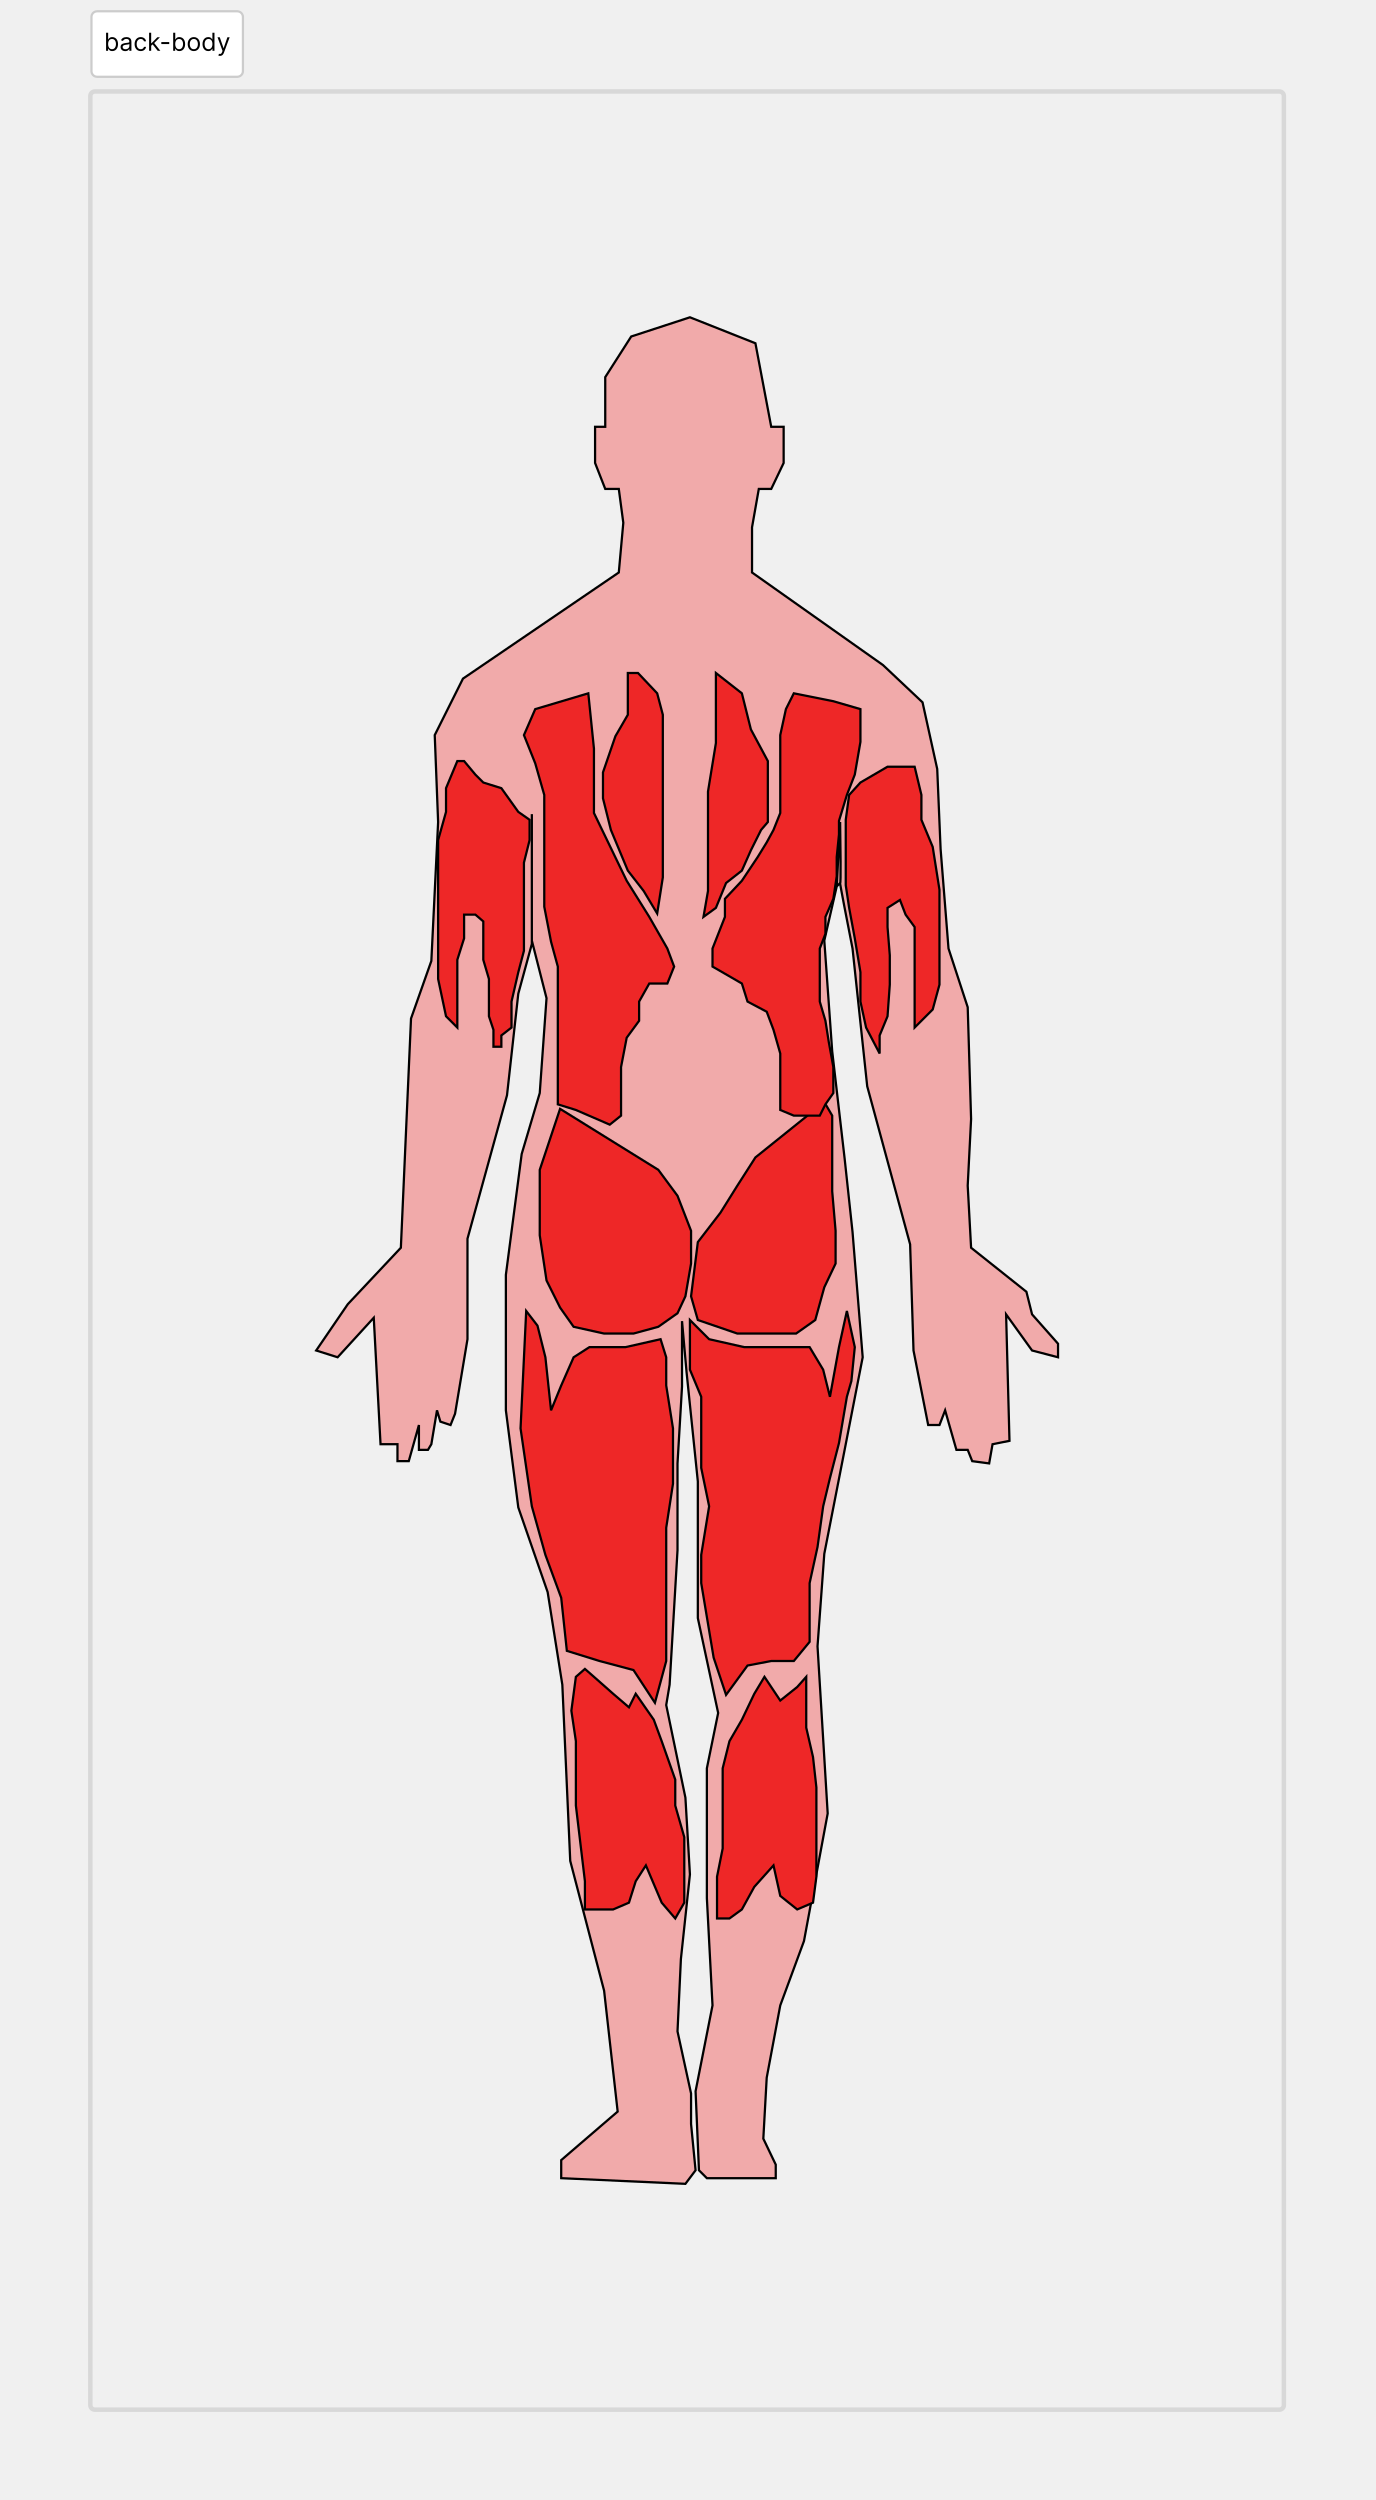
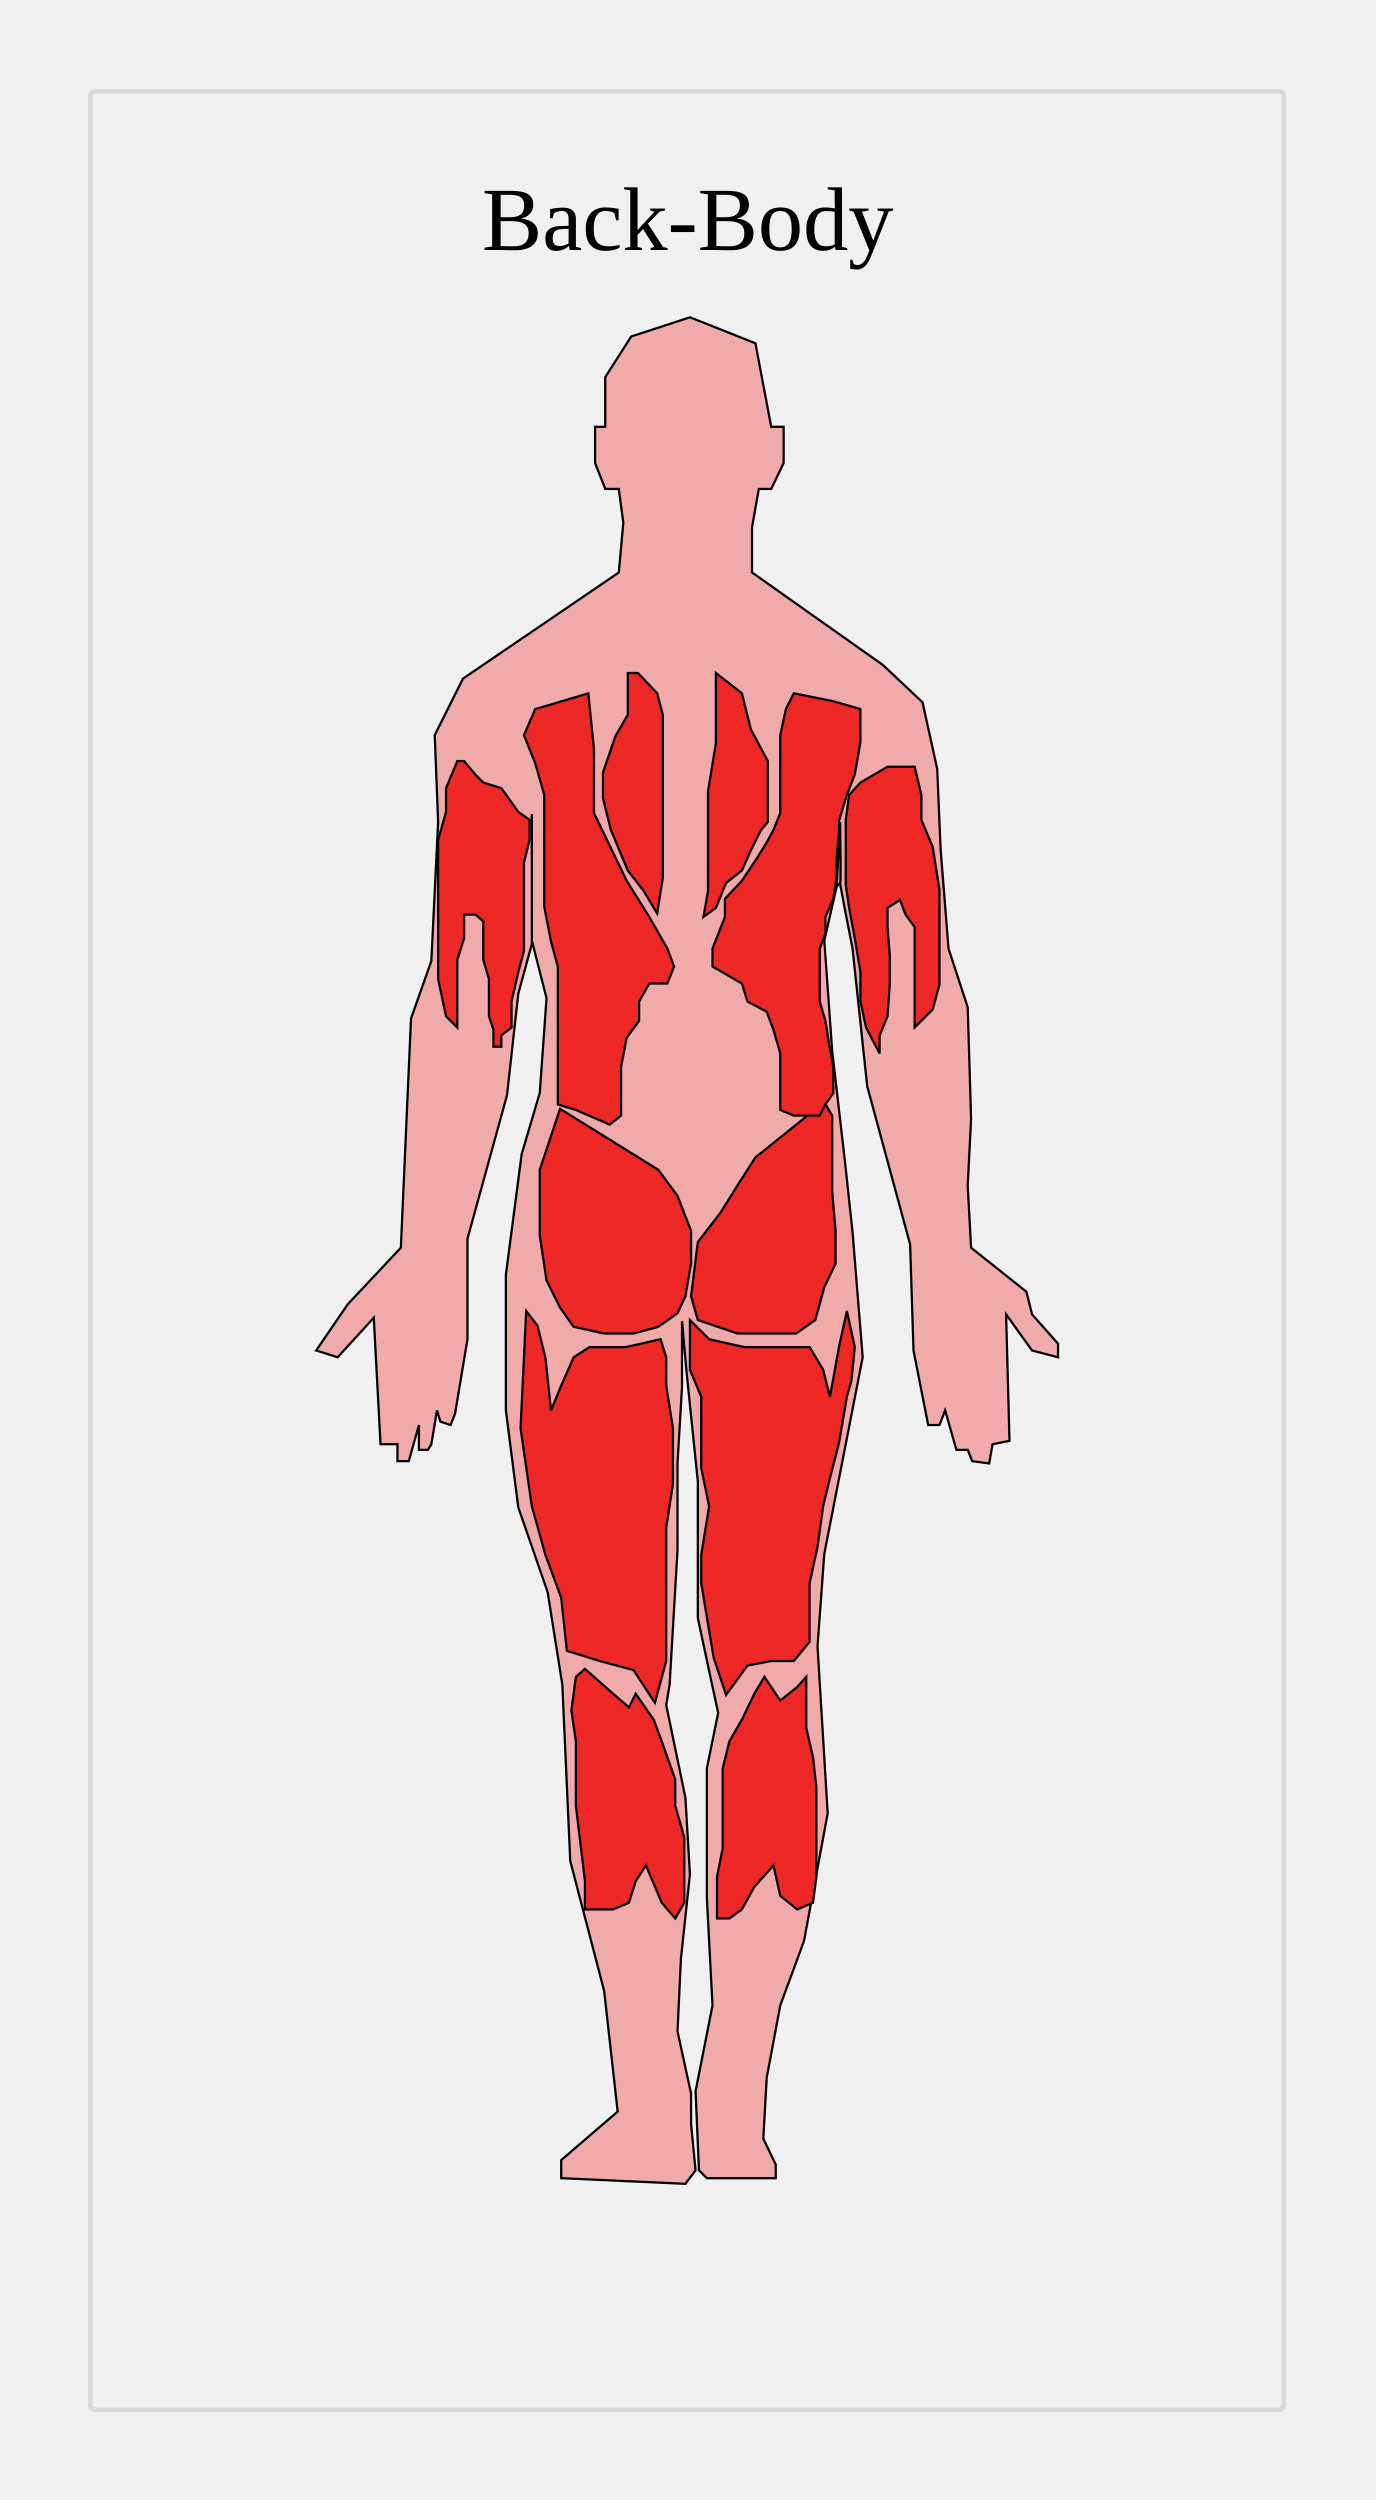
<svg xmlns="http://www.w3.org/2000/svg" id="svg" width="609" height="1107" viewBox="0 0 609 1107" fill="none">
+   <text x="50%" y="10%" fill="black" font-size="40" text-anchor="middle">Back-Body</text>
  <path d="M42 41.5H566.5V39.5H42V41.5ZM567.5 42.5V1065H569.5V42.5H567.5ZM566.5 1066H42V1068H566.5V1066ZM41 1065V42.5H39V1065H41ZM42 1066C41.448 1066 41 1065.55 41 1065H39C39 1066.66 40.343 1068 42 1068V1066ZM567.5 1065C567.5 1065.55 567.052 1066 566.5 1066V1068C568.157 1068 569.5 1066.66 569.5 1065H567.5ZM566.5 41.5C567.052 41.5 567.5 41.948 567.5 42.5H569.5C569.5 40.843 568.157 39.5 566.5 39.5V41.5ZM42 39.5C40.343 39.5 39 40.843 39 42.5H41C41 41.948 41.448 41.5 42 41.5V39.5Z" fill="black" fill-opacity="0.1" />
  <path d="M305.5 140.5L334.5 152L341.5 189H347V205L341.5 216.5H336L333 233.5V253.5L391 294.5L408.5 311L415 340.5L416.5 376L420 420L428.5 446L430 495.5L428.5 525L430 552.5L454.5 572L457 582L468.5 595V601L457 598L445.5 582L447 638L439.5 639.5L438 648L430.5 647L428.5 642H423.5L418.5 624.5L416 631H411L404.5 598L403 551L384 481L377.5 420C375.629 410.491 372.097 392.351 371.975 391.025L370.5 392.5L365 416.5L368.5 465.5L374 513L377.5 545.5L382 601L374 642L365 688L362 729L366.5 803L356 859.5L345.5 888L339.5 920L338 947L343.5 958.5V964.5H313L309.5 961L308 926L315.5 888L313 840.5V783L318 758.5L309 716.5V656L304 607.5L302 585V614L300 648V686.5L296.5 746L295 755L303.5 796L305.5 830L301.5 867.5L300 899.5L306 927V940.5L308 961L303.5 967L248.5 964.5V956.5L273.5 935L267.5 881.5L252.5 824L249 746L242.5 705L229.5 667.5L224 624.5V564.5L231 511L239 484L242 442L235.5 416.5V418L229.5 440L224.5 485L207 548.5V593L201.5 626L199.5 631L195 629.5L193.5 624.5L191 639.5L189.5 642H185.5V631L181 647H176V639.5H168.5L165.5 583.5L149.5 601L140 598L154 577.5L177.5 552.5L182 451L191 425.5L194 364L192.5 325.5L205 300.5L274 253.5L276 231.5L274 216.5H268L263.5 205V189H268V167L279.5 149L305.5 140.5Z" fill="#F1AAAA" />
  <path d="M372 391C371.6 389.8 375.5 409.833 377.5 420L384 481L403 551L404.5 598L411 631H416L418.5 624.5L423.5 642H428.5L430.5 647L438 648L439.5 639.5L447 638L445.5 582L457 598L468.5 601V595L457 582L454.5 572L430 552.5L428.5 525L430 495.5L428.5 446L420 420L416.5 376L415 340.5L408.5 311L391 294.5L333 253.5V233.5L336 216.5H341.5L347 205V189H341.5L334.5 152L305.5 140.5L279.5 149L268 167V189H263.5V205L268 216.5H274L276 231.5L274 253.5L205 300.5L192.5 325.5L194 364L191 425.5L182 451L177.5 552.5L154 577.5L140 598L149.5 601L165.5 583.5L168.5 639.5H176V647H181L185.5 631V642H189.5L191 639.5L193.5 624.5L195 629.5L199.5 631L201.5 626L207 593V548.5L224.5 485L229.5 440L235.5 418V416.5M372 391C372.4 392.2 372.167 373.5 372 364L370.5 392.5M372 391L370.5 392.5M370.5 392.5L365 416.5L368.5 465.5L374 513L377.5 545.5L382 601L374 642L365 688L362 729L366.5 803L356 859.5L345.5 888L339.5 920L338 947L343.5 958.5V964.5H313L309.5 961L308 926L315.5 888L313 840.5V783L318 758.5L309 716.5V656L304 607.5L302 585V614L300 648V686.5L296.5 746L295 755L303.5 796L305.5 830L301.5 867.5L300 899.5L306 927V940.5L308 961L303.5 967L248.5 964.5V956.5L273.5 935L267.5 881.5L252.5 824L249 746L242.5 705L229.5 667.5L224 624.5V564.5L231 511L239 484L242 442L235.5 416.5M235.5 416.5V360.5" stroke="black" />
  <g id="glutes" class="hover">
    <path d="M291.5 518L248 491L239 518V532V547L242 567L248 579L254 587.5L267.5 590.5H280.5L291.5 587.5L300 581.5L303.5 574L306 559.5V545L300 529.5L291.5 518Z" fill="#EE2727" />
    <path d="M334.5 512.5L365 488L368.5 494V527.5L370 545V559.5L365 570L361 584.5L352.5 590.5H342.5H326.5L309 584.5L306 574L309 550L319 537L326.5 525L334.5 512.5Z" fill="#EE2727" />
    <path d="M291.5 518L248 491L239 518V532V547L242 567L248 579L254 587.5L267.5 590.5H280.5L291.5 587.5L300 581.5L303.5 574L306 559.5V545L300 529.5L291.5 518Z" stroke="black" />
    <path d="M334.5 512.5L365 488L368.5 494V527.5L370 545V559.5L365 570L361 584.5L352.5 590.5H342.5H326.5L309 584.5L306 574L309 550L319 537L326.5 525L334.5 512.5Z" stroke="black" />
  </g>
  <g id="legs-back" class="hover">
    <path d="M230.5 632.5L233 580.5L238 587L241.5 601L244 624.5L248.5 613.5L254 601L261 596.5H277L292.5 593L295 601V613.5L298 632.5V657L295 676.5V701V718V735.5L290 754L280.5 739.5L265.5 735.5L251 731L248.5 707.5L241.5 688.5L235.5 667L230.5 632.5Z" fill="#EE2727" />
    <path d="M314 593L305.5 584.5V606.5L310.5 618.5V635.5V650L314 667L310.5 688.5V701L316 734L321.5 750.5L331 737.5L341.5 735.5H351.5L358.5 727V722V701L362 685L364.5 667L367.5 654.5L371.5 639L375 618.5L377 611.5L378.5 596.5L375 580.5L371.5 596.5L367.5 618.5L364.5 606.5L358.5 596.5H329.5L314 593Z" fill="#EE2727" />
    <path d="M230.5 632.5L233 580.5L238 587L241.5 601L244 624.5L248.5 613.5L254 601L261 596.5H277L292.5 593L295 601V613.5L298 632.5V657L295 676.5V701V718V735.5L290 754L280.5 739.5L265.5 735.5L251 731L248.5 707.5L241.5 688.5L235.5 667L230.5 632.5Z" stroke="black" />
    <path d="M314 593L305.5 584.5V606.5L310.5 618.5V635.5V650L314 667L310.5 688.5V701L316 734L321.5 750.5L331 737.5L341.5 735.5H351.5L358.5 727V722V701L362 685L364.5 667L367.5 654.5L371.5 639L375 618.5L377 611.5L378.5 596.5L375 580.5L371.5 596.5L367.5 618.5L364.5 606.5L358.5 596.5H329.5L314 593Z" stroke="black" />
  </g>
  <g id="outer-back" class="hover">
    <path d="M260.5 307L237 314L232 325.5L237 338L241 352V367.5V385V401.5L244 417L247 428V443.5V459.5V472.5V489L255 491.5L270 498L275 494V484V472.5L277.5 459.5L283 452V443.5L287.5 435.5H295.5L298.5 428L295.5 420L287.5 406L277.5 390L263 360V331.5L260.5 307Z" fill="#EE2727" />
    <path d="M348 314L351.5 307L369 310.5L381 314V320V328.5L378.5 343L375 352L371.5 363.5V369.5L370.5 379.5V388L369 398L365.5 406V413.5L363 420V428V443.5L365.5 452L367 461.5L369 472.5V484L365.5 489L363 494H357H351.5L345.5 491.5V479.5V466.5L342.5 456L339.5 448L331 443.5L328.5 435.5L315.5 428V420L321 406V398L328.5 390L335.5 379.5L339.5 373L342.5 367.5L345.5 360V343V325.5L348 314Z" fill="#EE2727" />
    <path d="M260.5 307L237 314L232 325.5L237 338L241 352V367.5V385V401.5L244 417L247 428V443.5V459.5V472.5V489L255 491.5L270 498L275 494V484V472.5L277.5 459.5L283 452V443.5L287.5 435.5H295.5L298.5 428L295.5 420L287.5 406L277.5 390L263 360V331.5L260.5 307Z" stroke="black" />
    <path d="M348 314L351.5 307L369 310.5L381 314V320V328.5L378.5 343L375 352L371.5 363.5V369.5L370.5 379.5V388L369 398L365.5 406V413.5L363 420V428V443.5L365.5 452L367 461.5L369 472.5V484L365.5 489L363 494H357H351.5L345.5 491.5V479.5V466.5L342.5 456L339.5 448L331 443.5L328.5 435.5L315.5 428V420L321 406V398L328.5 390L335.5 379.5L339.5 373L342.5 367.5L345.5 360V343V325.5L348 314Z" stroke="black" />
  </g>
  <g id="inner-back" class="hover">
    <path d="M278 316.5V298H282.5L291 307L293.5 316.5V332.5V350.5V372.5V388.5L291 404.5L285 394.5L278 385.5L270.5 367.5L267 353.5V342L272.5 326L278 316.5Z" fill="#EE2727" />
    <path d="M317 311.5V298L328.5 307L332.5 323L340 337V346V353.5V364L337 367.5L332.5 376.5L328.5 385.5L321.5 391L317 402L311.5 406L313.5 394.5V382V364V350.5L317 329V311.5Z" fill="#EE2727" />
    <path d="M278 316.5V298H282.5L291 307L293.5 316.5V332.5V350.5V372.5V388.5L291 404.5L285 394.5L278 385.5L270.5 367.5L267 353.5V342L272.5 326L278 316.5Z" stroke="black" />
    <path d="M317 311.5V298L328.5 307L332.5 323L340 337V346V353.5V364L337 367.5L332.5 376.5L328.5 385.5L321.5 391L317 402L311.5 406L313.5 394.5V382V364V350.5L317 329V311.5Z" stroke="black" />
  </g>
  <g id="calfs" class="hover">
    <path d="M293 842.5L286 826L281.5 833L278.5 842.5L271.5 845.5H263H259V833L255 799.5V771L253 757.5L255 742.5L259 739L263 742.5L271.5 750L278.5 756L281.5 750L289.5 761.5L293 771L299 788V799.5L303 813.5V826V842.5L299 849.5L293 842.5Z" fill="#EE2727" />
    <path d="M345.5 839.5L342.5 826L334 835.5L328.5 845.5L323 849.5H317.5V839.5V831L320 818.5V807V795V783L323 771L328.5 761.5L334 750L338.5 742.5L345.5 753L353 747L357 742.5V750V765L360 778L361.5 791.5V804V818.5V831L360 842.5L353 845.5L345.5 839.5Z" fill="#EE2727" />
    <path d="M293 842.5L286 826L281.5 833L278.5 842.5L271.5 845.5H263H259V833L255 799.5V771L253 757.5L255 742.5L259 739L263 742.5L271.5 750L278.5 756L281.5 750L289.5 761.5L293 771L299 788V799.5L303 813.5V826V842.5L299 849.5L293 842.5Z" stroke="black" />
    <path d="M345.5 839.5L342.5 826L334 835.5L328.5 845.5L323 849.5H317.5V839.5V831L320 818.5V807V795V783L323 771L328.5 761.5L334 750L338.5 742.5L345.5 753L353 747L357 742.5V750V765L360 778L361.5 791.5V804V818.5V831L360 842.5L353 845.5L345.5 839.5Z" stroke="black" />
  </g>
  <g id="triceps" class="hover">
    <path d="M197.5 349L202.5 337H205.5L210.5 343L214 346.5L222 349L229.5 359.5L234.5 363V366.5V372L232 382V398.5V413V421L229.5 430.5L226.5 443.5V455L222 458.5V463.5H218.5V456L216.5 450V443.5V433.5L214 425V415.5V408L210.5 405H205.5V415.5L202.5 425V436V447V455L197.5 450L194 433.5V421V408V390V378.5V372L197.5 359.5V349Z" fill="#EE2727" />
    <path d="M405 339.5H393L381 346.5L376 352L374.5 363V378.5V392L376 402L378.5 415.5L381 430.5V443.5L383.5 455L389.5 466.5V458.5L393 450L394 436V423L393 410.5V402L398.5 398.5L401 405L405 410.5V421V433.5V443.5V455L413 447L416 436V425V418V408V394L413 375L408 363V352L405 339.5Z" fill="#EE2727" />
    <path d="M197.5 349L202.5 337H205.5L210.5 343L214 346.5L222 349L229.5 359.5L234.5 363V366.5V372L232 382V398.5V413V421L229.5 430.5L226.5 443.5V455L222 458.5V463.5H218.5V456L216.5 450V443.5V433.5L214 425V415.5V408L210.5 405H205.5V415.5L202.5 425V436V447V455L197.5 450L194 433.5V421V408V390V378.5V372L197.5 359.5V349Z" stroke="black" />
    <path d="M405 339.5H393L381 346.5L376 352L374.5 363V378.5V392L376 402L378.5 415.5L381 430.5V443.5L383.5 455L389.5 466.5V458.5L393 450L394 436V423L393 410.5V402L398.5 398.5L401 405L405 410.5V421V433.5V443.5V455L413 447L416 436V425V418V408V394L413 375L408 363V352L405 339.5Z" stroke="black" />
  </g>
-   <rect x="40" y="4.5" width="68.07" height="30" rx="3" fill="white" />
-   <rect x="40.5" y="5" width="67.07" height="29" rx="2.5" stroke="black" stroke-opacity="0.2" />
-   <path d="M46.969 22.5V14.5H47.891V17.453H47.969C48.036 17.349 48.13 17.216 48.25 17.055C48.372 16.891 48.547 16.745 48.773 16.617C49.003 16.487 49.312 16.422 49.703 16.422C50.208 16.422 50.654 16.548 51.039 16.801C51.425 17.053 51.725 17.412 51.941 17.875C52.158 18.338 52.266 18.885 52.266 19.516C52.266 20.151 52.158 20.702 51.941 21.168C51.725 21.631 51.426 21.991 51.043 22.246C50.66 22.499 50.219 22.625 49.719 22.625C49.333 22.625 49.025 22.561 48.793 22.434C48.561 22.303 48.383 22.156 48.258 21.992C48.133 21.826 48.036 21.688 47.969 21.578H47.859V22.5H46.969ZM47.875 19.5C47.875 19.953 47.941 20.353 48.074 20.699C48.207 21.043 48.401 21.312 48.656 21.508C48.911 21.701 49.224 21.797 49.594 21.797C49.979 21.797 50.301 21.695 50.559 21.492C50.819 21.287 51.014 21.01 51.145 20.664C51.277 20.315 51.344 19.927 51.344 19.5C51.344 19.078 51.279 18.698 51.148 18.359C51.021 18.018 50.827 17.749 50.566 17.551C50.309 17.35 49.984 17.25 49.594 17.25C49.219 17.25 48.904 17.345 48.648 17.535C48.393 17.723 48.2 17.986 48.07 18.324C47.94 18.66 47.875 19.052 47.875 19.5ZM55.441 22.641C55.061 22.641 54.716 22.569 54.406 22.426C54.096 22.28 53.85 22.07 53.668 21.797C53.486 21.521 53.395 21.188 53.395 20.797C53.395 20.453 53.462 20.174 53.598 19.961C53.733 19.745 53.914 19.576 54.141 19.453C54.367 19.331 54.617 19.24 54.891 19.18C55.167 19.117 55.444 19.068 55.723 19.031C56.087 18.984 56.383 18.949 56.609 18.926C56.839 18.9 57.005 18.857 57.109 18.797C57.216 18.737 57.27 18.633 57.27 18.484V18.453C57.27 18.068 57.164 17.768 56.953 17.555C56.745 17.341 56.428 17.234 56.004 17.234C55.564 17.234 55.219 17.331 54.969 17.523C54.719 17.716 54.543 17.922 54.441 18.141L53.566 17.828C53.723 17.463 53.931 17.18 54.191 16.977C54.454 16.771 54.741 16.628 55.051 16.547C55.363 16.463 55.671 16.422 55.973 16.422C56.165 16.422 56.387 16.445 56.637 16.492C56.889 16.537 57.133 16.629 57.367 16.77C57.604 16.91 57.801 17.122 57.957 17.406C58.113 17.69 58.191 18.07 58.191 18.547V22.5H57.27V21.688H57.223C57.16 21.818 57.056 21.957 56.91 22.105C56.764 22.254 56.57 22.38 56.328 22.484C56.086 22.588 55.79 22.641 55.441 22.641ZM55.582 21.812C55.947 21.812 56.254 21.741 56.504 21.598C56.757 21.454 56.947 21.27 57.074 21.043C57.204 20.816 57.27 20.578 57.27 20.328V19.484C57.23 19.531 57.145 19.574 57.012 19.613C56.882 19.65 56.73 19.682 56.559 19.711C56.389 19.737 56.224 19.76 56.062 19.781C55.904 19.799 55.775 19.815 55.676 19.828C55.436 19.859 55.212 19.91 55.004 19.98C54.798 20.048 54.632 20.151 54.504 20.289C54.379 20.424 54.316 20.609 54.316 20.844C54.316 21.164 54.435 21.406 54.672 21.57C54.911 21.732 55.215 21.812 55.582 21.812ZM62.312 22.625C61.749 22.625 61.265 22.492 60.858 22.227C60.452 21.961 60.14 21.595 59.921 21.129C59.702 20.663 59.593 20.13 59.593 19.531C59.593 18.922 59.705 18.384 59.929 17.918C60.155 17.449 60.47 17.083 60.874 16.82C61.28 16.555 61.754 16.422 62.296 16.422C62.718 16.422 63.098 16.5 63.437 16.656C63.775 16.812 64.052 17.031 64.269 17.312C64.485 17.594 64.619 17.922 64.671 18.297H63.749C63.679 18.023 63.523 17.781 63.28 17.57C63.041 17.357 62.718 17.25 62.312 17.25C61.952 17.25 61.637 17.344 61.366 17.531C61.098 17.716 60.888 17.978 60.737 18.316C60.589 18.652 60.515 19.047 60.515 19.5C60.515 19.963 60.588 20.367 60.733 20.711C60.882 21.055 61.09 21.322 61.358 21.512C61.629 21.702 61.947 21.797 62.312 21.797C62.551 21.797 62.769 21.755 62.964 21.672C63.159 21.588 63.325 21.469 63.46 21.312C63.595 21.156 63.692 20.969 63.749 20.75H64.671C64.619 21.104 64.49 21.423 64.284 21.707C64.081 21.988 63.812 22.212 63.476 22.379C63.142 22.543 62.754 22.625 62.312 22.625ZM66.878 20.312L66.862 19.172H67.05L69.675 16.5H70.815L68.019 19.328H67.94L66.878 20.312ZM66.019 22.5V14.5H66.94V22.5H66.019ZM69.831 22.5L67.487 19.531L68.144 18.891L71.003 22.5H69.831ZM74.935 18.641V19.5H71.435V18.641H74.935ZM76.682 22.5V14.5H77.603V17.453H77.682C77.749 17.349 77.843 17.216 77.963 17.055C78.085 16.891 78.26 16.745 78.486 16.617C78.716 16.487 79.025 16.422 79.416 16.422C79.921 16.422 80.367 16.548 80.752 16.801C81.137 17.053 81.438 17.412 81.654 17.875C81.87 18.338 81.978 18.885 81.978 19.516C81.978 20.151 81.87 20.702 81.654 21.168C81.438 21.631 81.139 21.991 80.756 22.246C80.373 22.499 79.932 22.625 79.432 22.625C79.046 22.625 78.738 22.561 78.506 22.434C78.274 22.303 78.096 22.156 77.971 21.992C77.846 21.826 77.749 21.688 77.682 21.578H77.572V22.5H76.682ZM77.588 19.5C77.588 19.953 77.654 20.353 77.787 20.699C77.92 21.043 78.114 21.312 78.369 21.508C78.624 21.701 78.937 21.797 79.307 21.797C79.692 21.797 80.014 21.695 80.272 21.492C80.532 21.287 80.727 21.01 80.857 20.664C80.99 20.315 81.057 19.927 81.057 19.5C81.057 19.078 80.992 18.698 80.861 18.359C80.734 18.018 80.54 17.749 80.279 17.551C80.022 17.35 79.697 17.25 79.307 17.25C78.932 17.25 78.617 17.345 78.361 17.535C78.106 17.723 77.913 17.986 77.783 18.324C77.653 18.66 77.588 19.052 77.588 19.5ZM85.826 22.625C85.284 22.625 84.809 22.496 84.4 22.238C83.994 21.98 83.676 21.62 83.447 21.156C83.221 20.693 83.107 20.151 83.107 19.531C83.107 18.906 83.221 18.361 83.447 17.895C83.676 17.428 83.994 17.066 84.4 16.809C84.809 16.551 85.284 16.422 85.826 16.422C86.368 16.422 86.842 16.551 87.248 16.809C87.657 17.066 87.975 17.428 88.201 17.895C88.43 18.361 88.545 18.906 88.545 19.531C88.545 20.151 88.43 20.693 88.201 21.156C87.975 21.62 87.657 21.98 87.248 22.238C86.842 22.496 86.368 22.625 85.826 22.625ZM85.826 21.797C86.238 21.797 86.576 21.691 86.842 21.48C87.107 21.27 87.304 20.992 87.432 20.648C87.559 20.305 87.623 19.932 87.623 19.531C87.623 19.13 87.559 18.756 87.432 18.41C87.304 18.064 87.107 17.784 86.842 17.57C86.576 17.357 86.238 17.25 85.826 17.25C85.415 17.25 85.076 17.357 84.811 17.57C84.545 17.784 84.348 18.064 84.221 18.41C84.093 18.756 84.029 19.13 84.029 19.531C84.029 19.932 84.093 20.305 84.221 20.648C84.348 20.992 84.545 21.27 84.811 21.48C85.076 21.691 85.415 21.797 85.826 21.797ZM92.218 22.625C91.718 22.625 91.276 22.499 90.894 22.246C90.511 21.991 90.211 21.631 89.995 21.168C89.779 20.702 89.671 20.151 89.671 19.516C89.671 18.885 89.779 18.338 89.995 17.875C90.211 17.412 90.512 17.053 90.897 16.801C91.283 16.548 91.728 16.422 92.233 16.422C92.624 16.422 92.933 16.487 93.159 16.617C93.388 16.745 93.563 16.891 93.683 17.055C93.805 17.216 93.9 17.349 93.968 17.453H94.046V14.5H94.968V22.5H94.077V21.578H93.968C93.9 21.688 93.804 21.826 93.679 21.992C93.554 22.156 93.375 22.303 93.144 22.434C92.912 22.561 92.603 22.625 92.218 22.625ZM92.343 21.797C92.713 21.797 93.025 21.701 93.28 21.508C93.535 21.312 93.73 21.043 93.862 20.699C93.995 20.353 94.061 19.953 94.061 19.5C94.061 19.052 93.996 18.66 93.866 18.324C93.736 17.986 93.543 17.723 93.288 17.535C93.033 17.345 92.718 17.25 92.343 17.25C91.952 17.25 91.627 17.35 91.366 17.551C91.108 17.749 90.914 18.018 90.784 18.359C90.657 18.698 90.593 19.078 90.593 19.5C90.593 19.927 90.658 20.315 90.788 20.664C90.921 21.01 91.116 21.287 91.374 21.492C91.634 21.695 91.957 21.797 92.343 21.797ZM97.378 24.75C97.222 24.75 97.082 24.737 96.96 24.711C96.838 24.688 96.753 24.664 96.706 24.641L96.94 23.828C97.164 23.885 97.362 23.906 97.534 23.891C97.706 23.875 97.858 23.798 97.991 23.66C98.127 23.525 98.25 23.305 98.362 23L98.534 22.531L96.315 16.5H97.315L98.972 21.281H99.034L100.69 16.5H101.69L99.144 23.375C99.029 23.685 98.887 23.941 98.718 24.145C98.549 24.35 98.352 24.503 98.128 24.602C97.907 24.701 97.657 24.75 97.378 24.75Z" fill="black" />
+   <text x="50%" y="91.5%" fill="black" font-size="45" text-anchor="middle" id="muscle-name" />
</svg>
